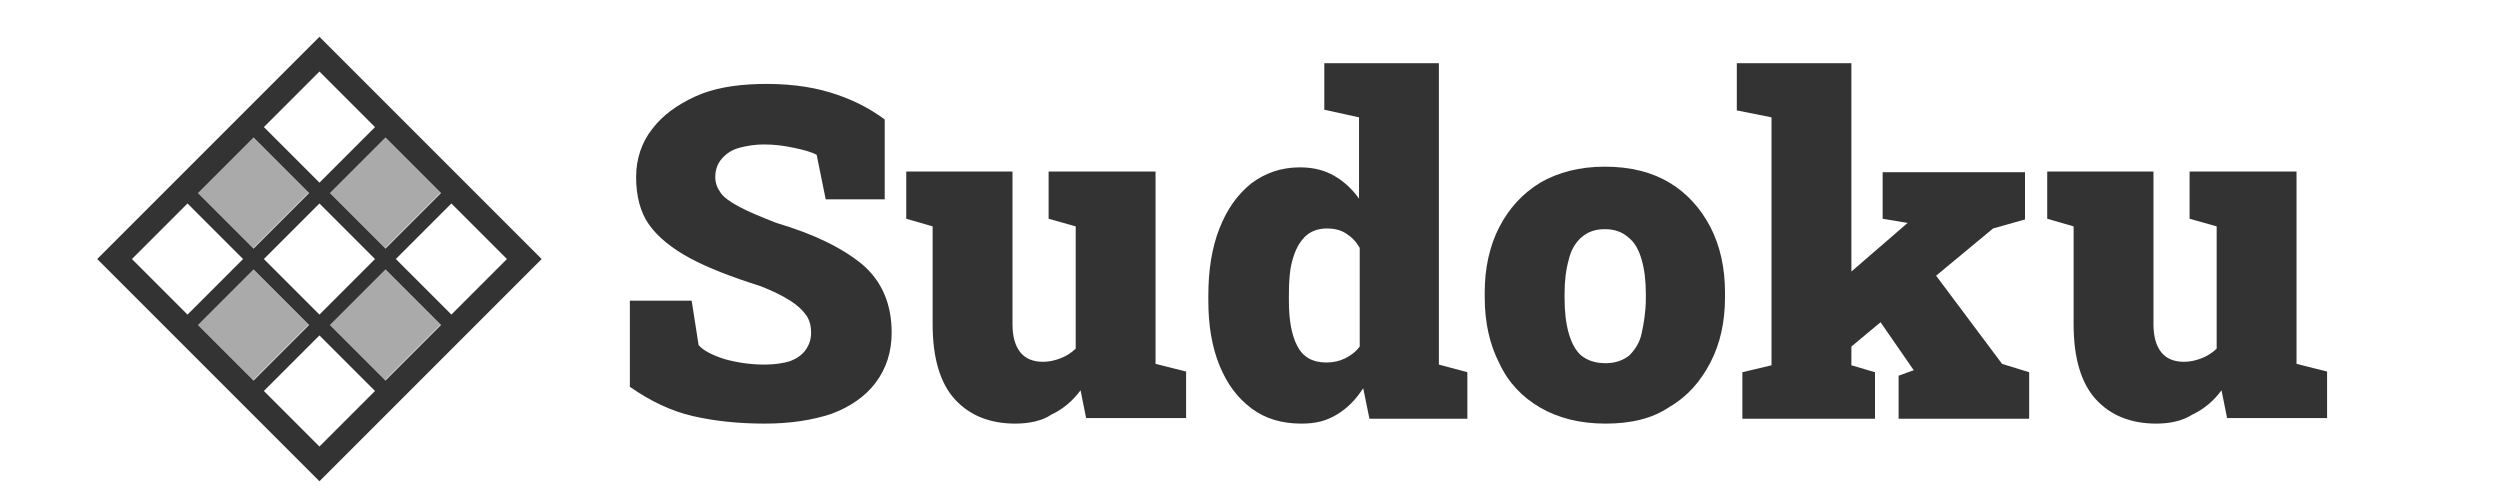
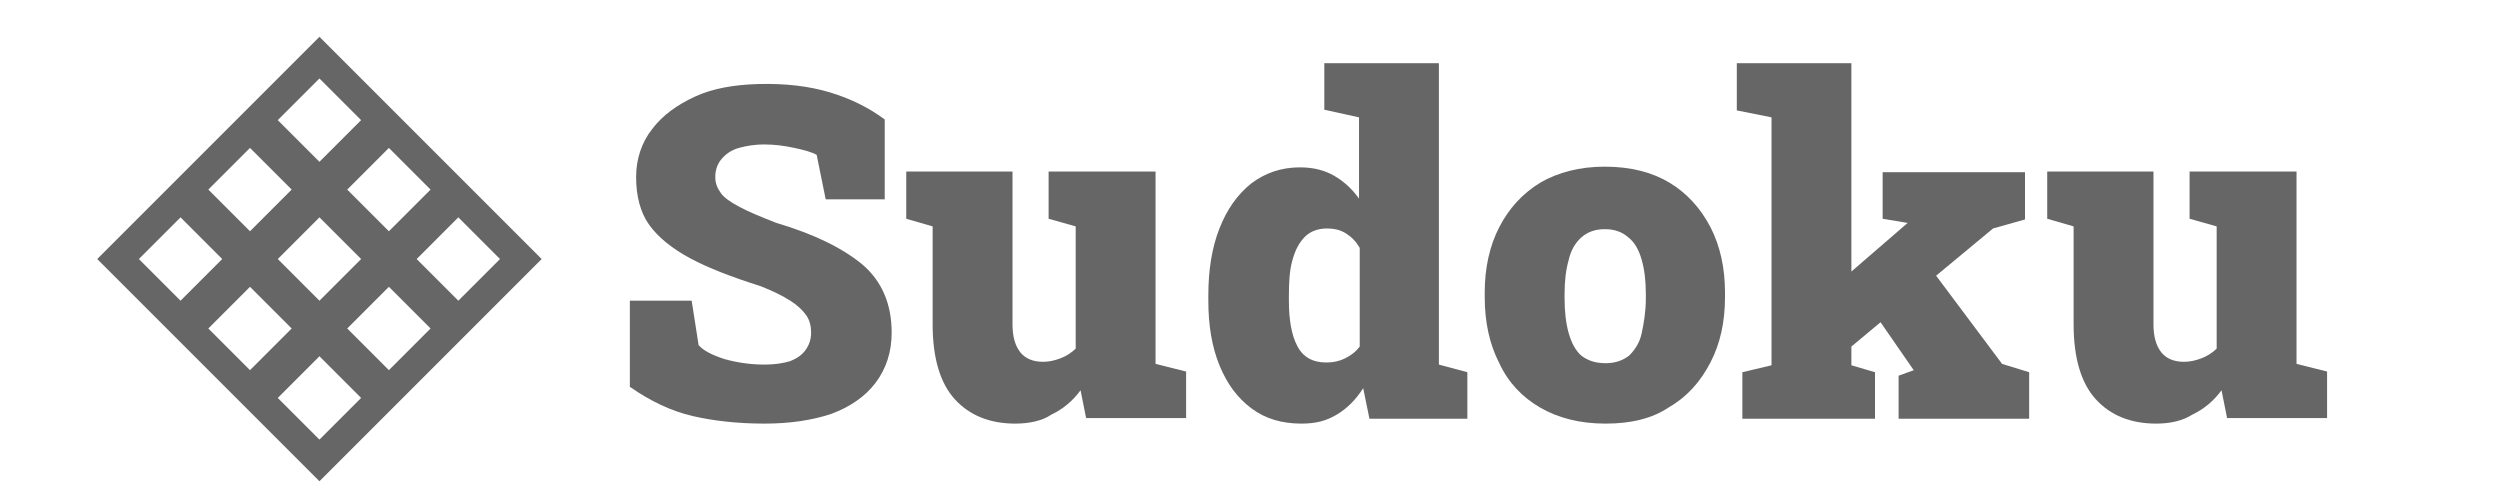
- <svg xmlns="http://www.w3.org/2000/svg" version="1.1" x="0px" y="0px" viewBox="0 0 360 72" style="enable-background:new 0 0 360 72;" xml:space="preserve">
+ <svg xmlns="http://www.w3.org/2000/svg" version="1.1" id="Layer_1" x="0px" y="0px" viewBox="0 0 360 72" style="enable-background:new 0 0 360 72;" xml:space="preserve">
  <style type="text/css">
- 	.st0{fill:#333333;}
- 	.st1{fill:#AAAAAA;}
+ 	.st0{fill:#666666;}
</style>
-   <g id="wordmark">
-     <g id="text">
-       <path class="st0" d="M110.1,61c-3.9,0-7.4-0.4-10.4-1.1s-6-2.1-9-4.2V43.3h8.9l1,6.4c0.7,0.8,1.9,1.4,3.7,2    c1.8,0.5,3.7,0.8,5.8,0.8c1.5,0,2.7-0.2,3.7-0.5c1-0.4,1.7-0.9,2.2-1.6c0.5-0.7,0.8-1.5,0.8-2.5c0-0.9-0.2-1.8-0.7-2.5    c-0.5-0.7-1.2-1.4-2.3-2.1c-1.1-0.7-2.5-1.4-4.3-2.1c-4.1-1.3-7.5-2.6-10.1-4s-4.6-3-5.9-4.8s-1.9-4.2-1.9-6.9    c0-2.6,0.8-5,2.3-6.9c1.5-2,3.6-3.5,6.2-4.7s5.7-1.7,9.1-1.8c3.9-0.1,7.3,0.3,10.3,1.2c3,0.9,5.6,2.2,7.9,3.9v11.5h-8.5l-1.3-6.4    c-0.7-0.4-1.8-0.7-3.2-1c-1.4-0.3-2.8-0.5-4.4-0.5c-1.3,0-2.5,0.2-3.6,0.5s-1.9,0.9-2.5,1.6c-0.6,0.7-0.9,1.6-0.9,2.6    c0,0.9,0.3,1.6,0.8,2.3c0.5,0.7,1.4,1.3,2.7,2c1.3,0.7,3,1.4,5.3,2.3c5.4,1.6,9.5,3.6,12.4,6c2.8,2.4,4.2,5.7,4.2,9.8    c0,2.8-0.8,5.2-2.3,7.2c-1.5,2-3.7,3.5-6.4,4.5C117,60.5,113.8,61,110.1,61z" />
-       <path class="st0" d="M146.2,61c-3.7,0-6.6-1.2-8.7-3.5c-2.1-2.3-3.2-5.9-3.2-10.8V32.6l-3.8-1.1v-6.8h3.8h11.5v22    c0,1.8,0.4,3.1,1.1,4c0.7,0.9,1.8,1.4,3.3,1.4c0.9,0,1.7-0.2,2.5-0.5c0.8-0.3,1.6-0.8,2.2-1.4V32.6l-3.9-1.1v-6.8h3.9h11.5v27.7    l4.4,1.1v6.7h-14.4l-0.8-4c-1.1,1.5-2.5,2.7-4.2,3.5C150.1,60.6,148.2,61,146.2,61z" />
-       <path class="st0" d="M187.4,61c-2.8,0-5.2-0.7-7.2-2.2c-2-1.5-3.5-3.5-4.6-6.2s-1.6-5.8-1.6-9.3v-0.7c0-3.7,0.5-6.9,1.6-9.7    c1.1-2.8,2.6-4.9,4.6-6.5c2-1.5,4.3-2.3,7-2.3c1.9,0,3.5,0.4,4.9,1.2c1.4,0.8,2.6,1.9,3.6,3.3V16.9l-5-1.1V9.1h5h11.5v43.4    l4.1,1.1v6.7h-14.1l-0.9-4.4c-1.1,1.7-2.3,2.9-3.8,3.8S189.5,61,187.4,61z M191,52.2c1,0,1.9-0.2,2.7-0.6c0.8-0.4,1.5-0.9,2.1-1.7    V35.7c-0.5-0.9-1.2-1.6-2-2.1c-0.8-0.5-1.7-0.7-2.7-0.7c-1.3,0-2.4,0.4-3.2,1.2c-0.8,0.8-1.4,1.9-1.8,3.4    c-0.4,1.4-0.5,3.1-0.5,5.1v0.7c0,2.8,0.4,5,1.2,6.5C187.6,51.4,189,52.2,191,52.2z" />
-       <path class="st0" d="M231.2,61c-3.7,0-6.8-0.8-9.4-2.3c-2.6-1.5-4.6-3.6-5.9-6.4c-1.4-2.7-2.1-5.9-2.1-9.5v-0.7    c0-3.5,0.7-6.7,2.1-9.4c1.4-2.7,3.3-4.8,5.9-6.4c2.6-1.5,5.7-2.3,9.3-2.3c3.7,0,6.8,0.8,9.3,2.3s4.5,3.7,5.9,6.4    c1.4,2.7,2.1,5.9,2.1,9.4v0.7c0,3.6-0.7,6.7-2.1,9.4c-1.4,2.7-3.3,4.9-5.9,6.4C237.9,60.3,234.8,61,231.2,61z M231.2,52.3    c1.4,0,2.5-0.4,3.4-1.1c0.8-0.8,1.5-1.8,1.8-3.2s0.6-3.1,0.6-5v-0.7c0-1.9-0.2-3.5-0.6-4.9c-0.4-1.4-1-2.5-1.9-3.2    c-0.9-0.8-2-1.2-3.4-1.2c-1.4,0-2.5,0.4-3.4,1.2c-0.9,0.8-1.5,1.9-1.8,3.2c-0.4,1.4-0.6,3-0.6,4.9v0.7c0,1.9,0.2,3.6,0.6,5    c0.4,1.4,1,2.5,1.8,3.2C228.6,51.9,229.7,52.3,231.2,52.3z" />
-       <polygon class="st0" points="288.3,52.4 278.8,39.7 287,32.9 291.6,31.6 291.6,24.8 271.1,24.8 271.1,31.5 274.7,32.1 274.7,32.1     266.6,39.1 266.6,9.1 250.1,9.1 250.1,15.9 255.1,16.9 255.1,52.6 250.9,53.6 250.9,60.3 270,60.3 270,53.6 266.6,52.6     266.6,49.9 270.8,46.4 275.5,53.2 275.6,53.3 273.4,54.1 273.4,60.3 292.2,60.3 292.2,53.6   " />
-       <path class="st0" d="M310.5,61c-3.7,0-6.6-1.2-8.7-3.5c-2.1-2.3-3.2-5.9-3.2-10.8V32.6l-3.8-1.1v-6.8h3.8h11.5v22    c0,1.8,0.4,3.1,1.1,4c0.7,0.9,1.8,1.4,3.3,1.4c0.9,0,1.7-0.2,2.5-0.5c0.8-0.3,1.6-0.8,2.2-1.4V32.6l-3.9-1.1v-6.8h3.9h11.5v27.7    l4.4,1.1v6.7h-14.4l-0.8-4c-1.1,1.5-2.5,2.7-4.2,3.5C314.3,60.6,312.5,61,310.5,61z" />
-     </g>
-     <g id="mark">
-       <rect id="quad_8_" x="49.8" y="22.1" transform="matrix(0.7071 -0.7071 0.7071 0.7071 -3.3991 47.3531)" class="st1" width="11.3" height="11.3" />
-       <rect id="quad_3_" x="30.8" y="41.1" transform="matrix(0.7071 -0.7071 0.7071 0.7071 -22.3989 39.483)" class="st1" width="11.3" height="11.3" />
-       <rect id="quad_2_" x="30.8" y="22.1" transform="matrix(0.7071 -0.7071 0.7071 0.7071 -8.964 33.9181)" class="st1" width="11.3" height="11.3" />
-       <rect id="quad_1_" x="49.8" y="41.1" transform="matrix(0.7071 -0.7071 0.7071 0.7071 -16.8341 52.918)" class="st1" width="11.3" height="11.3" />
-       <path id="grid_2_" class="st0" d="M46,5.3l-32,32l32,32l32-32L46,5.3z M63.5,27.8l-8,8l-8-8l8-8L63.5,27.8z M54,37.3l-8,8l-8-8    l8-8L54,37.3z M46,10.3l8,8l-8,8l-8-8L46,10.3z M36.5,19.8l8,8l-8,8l-8-8L36.5,19.8z M19,37.3l8-8l8,8l-8,8L19,37.3z M28.5,46.8    l8-8l8,8l-8,8L28.5,46.8z M46,64.3l-8-8l8-8l8,8L46,64.3z M55.5,54.8l-8-8l8-8l8,8L55.5,54.8z M57,37.3l8-8l8,8l-8,8L57,37.3z" />
-     </g>
+   <path class="st0" d="M46,5.3l-32,32l32,32l32-32L46,5.3z M62,27.3l-6,6l-6-6l6-6L62,27.3z M52,37.3l-6,6l-6-6l6-6L52,37.3z M46,11.3  l6,6l-6,6l-6-6L46,11.3z M36,21.3l6,6l-6,6l-6-6L36,21.3z M20,37.3l6-6l6,6l-6,6L20,37.3z M30,47.3l6-6l6,6l-6,6L30,47.3z M46,63.3  l-6-6l6-6l6,6L46,63.3z M56,53.3l-6-6l6-6l6,6L56,53.3z M60,37.3l6-6l6,6l-6,6L60,37.3z" />
+   <g id="text">
+     <path class="st0" d="M110.1,61c-3.9,0-7.4-0.4-10.4-1.1s-6-2.1-9-4.2V43.3h8.9l1,6.4c0.7,0.8,1.9,1.4,3.7,2   c1.8,0.5,3.7,0.8,5.8,0.8c1.5,0,2.7-0.2,3.7-0.5c1-0.4,1.7-0.9,2.2-1.6c0.5-0.7,0.8-1.5,0.8-2.5c0-0.9-0.2-1.8-0.7-2.5   s-1.2-1.4-2.3-2.1c-1.1-0.7-2.5-1.4-4.3-2.1c-4.1-1.3-7.5-2.6-10.1-4s-4.6-3-5.9-4.8s-1.9-4.2-1.9-6.9c0-2.6,0.8-5,2.3-6.9   c1.5-2,3.6-3.5,6.2-4.7s5.7-1.7,9.1-1.8c3.9-0.1,7.3,0.3,10.3,1.2s5.6,2.2,7.9,3.9v11.5h-8.5l-1.3-6.4c-0.7-0.4-1.8-0.7-3.2-1   c-1.4-0.3-2.8-0.5-4.4-0.5c-1.3,0-2.5,0.2-3.6,0.5s-1.9,0.9-2.5,1.6s-0.9,1.6-0.9,2.6c0,0.9,0.3,1.6,0.8,2.3c0.5,0.7,1.4,1.3,2.7,2   c1.3,0.7,3,1.4,5.3,2.3c5.4,1.6,9.5,3.6,12.4,6c2.8,2.4,4.2,5.7,4.2,9.8c0,2.8-0.8,5.2-2.3,7.2s-3.7,3.5-6.4,4.5   C117,60.5,113.8,61,110.1,61z" />
+     <path class="st0" d="M146.2,61c-3.7,0-6.6-1.2-8.7-3.5c-2.1-2.3-3.2-5.9-3.2-10.8V32.6l-3.8-1.1v-6.8h3.8h11.5v22   c0,1.8,0.4,3.1,1.1,4c0.7,0.9,1.8,1.4,3.3,1.4c0.9,0,1.7-0.2,2.5-0.5s1.6-0.8,2.2-1.4V32.6l-3.9-1.1v-6.8h3.9h11.5v27.7l4.4,1.1   v6.7h-14.4l-0.8-4c-1.1,1.5-2.5,2.7-4.2,3.5C150.1,60.6,148.2,61,146.2,61z" />
+     <path class="st0" d="M187.4,61c-2.8,0-5.2-0.7-7.2-2.2s-3.5-3.5-4.6-6.2s-1.6-5.8-1.6-9.3v-0.7c0-3.7,0.5-6.9,1.6-9.7   s2.6-4.9,4.6-6.5c2-1.5,4.3-2.3,7-2.3c1.9,0,3.5,0.4,4.9,1.2c1.4,0.8,2.6,1.9,3.6,3.3V16.9l-5-1.1V9.1h5h11.5v43.4l4.1,1.1v6.7   h-14.1l-0.9-4.4c-1.1,1.7-2.3,2.9-3.8,3.8S189.5,61,187.4,61z M191,52.2c1,0,1.9-0.2,2.7-0.6c0.8-0.4,1.5-0.9,2.1-1.7V35.7   c-0.5-0.9-1.2-1.6-2-2.1s-1.7-0.7-2.7-0.7c-1.3,0-2.4,0.4-3.2,1.2s-1.4,1.9-1.8,3.4c-0.4,1.4-0.5,3.1-0.5,5.1v0.7   c0,2.8,0.4,5,1.2,6.5C187.6,51.4,189,52.2,191,52.2z" />
+     <path class="st0" d="M231.2,61c-3.7,0-6.8-0.8-9.4-2.3c-2.6-1.5-4.6-3.6-5.9-6.4c-1.4-2.7-2.1-5.9-2.1-9.5v-0.7   c0-3.5,0.7-6.7,2.1-9.4c1.4-2.7,3.3-4.8,5.9-6.4c2.6-1.5,5.7-2.3,9.3-2.3c3.7,0,6.8,0.8,9.3,2.3s4.5,3.7,5.9,6.4s2.1,5.9,2.1,9.4   v0.7c0,3.6-0.7,6.7-2.1,9.4c-1.4,2.7-3.3,4.9-5.9,6.4C237.9,60.3,234.8,61,231.2,61z M231.2,52.3c1.4,0,2.5-0.4,3.4-1.1   c0.8-0.8,1.5-1.8,1.8-3.2s0.6-3.1,0.6-5v-0.7c0-1.9-0.2-3.5-0.6-4.9c-0.4-1.4-1-2.5-1.9-3.2c-0.9-0.8-2-1.2-3.4-1.2   s-2.5,0.4-3.4,1.2s-1.5,1.9-1.8,3.2c-0.4,1.4-0.6,3-0.6,4.9V43c0,1.9,0.2,3.6,0.6,5c0.4,1.4,1,2.5,1.8,3.2   C228.6,51.9,229.7,52.3,231.2,52.3z" />
+     <polygon class="st0" points="288.3,52.4 278.8,39.7 287,32.9 291.6,31.6 291.6,24.8 271.1,24.8 271.1,31.5 274.7,32.1 274.7,32.1    266.6,39.1 266.6,9.1 250.1,9.1 250.1,15.9 255.1,16.9 255.1,52.6 250.9,53.6 250.9,60.3 270,60.3 270,53.6 266.6,52.6 266.6,49.9    270.8,46.4 275.5,53.2 275.6,53.3 273.4,54.1 273.4,60.3 292.2,60.3 292.2,53.6  " />
+     <path class="st0" d="M310.5,61c-3.7,0-6.6-1.2-8.7-3.5s-3.2-5.9-3.2-10.8V32.6l-3.8-1.1v-6.8h3.8h11.5v22c0,1.8,0.4,3.1,1.1,4   s1.8,1.4,3.3,1.4c0.9,0,1.7-0.2,2.5-0.5s1.6-0.8,2.2-1.4V32.6l-3.9-1.1v-6.8h3.9h11.5v27.7l4.4,1.1v6.7h-14.4l-0.8-4   c-1.1,1.5-2.5,2.7-4.2,3.5C314.3,60.6,312.5,61,310.5,61z" />
  </g>
  <g id="board">
</g>
</svg>
